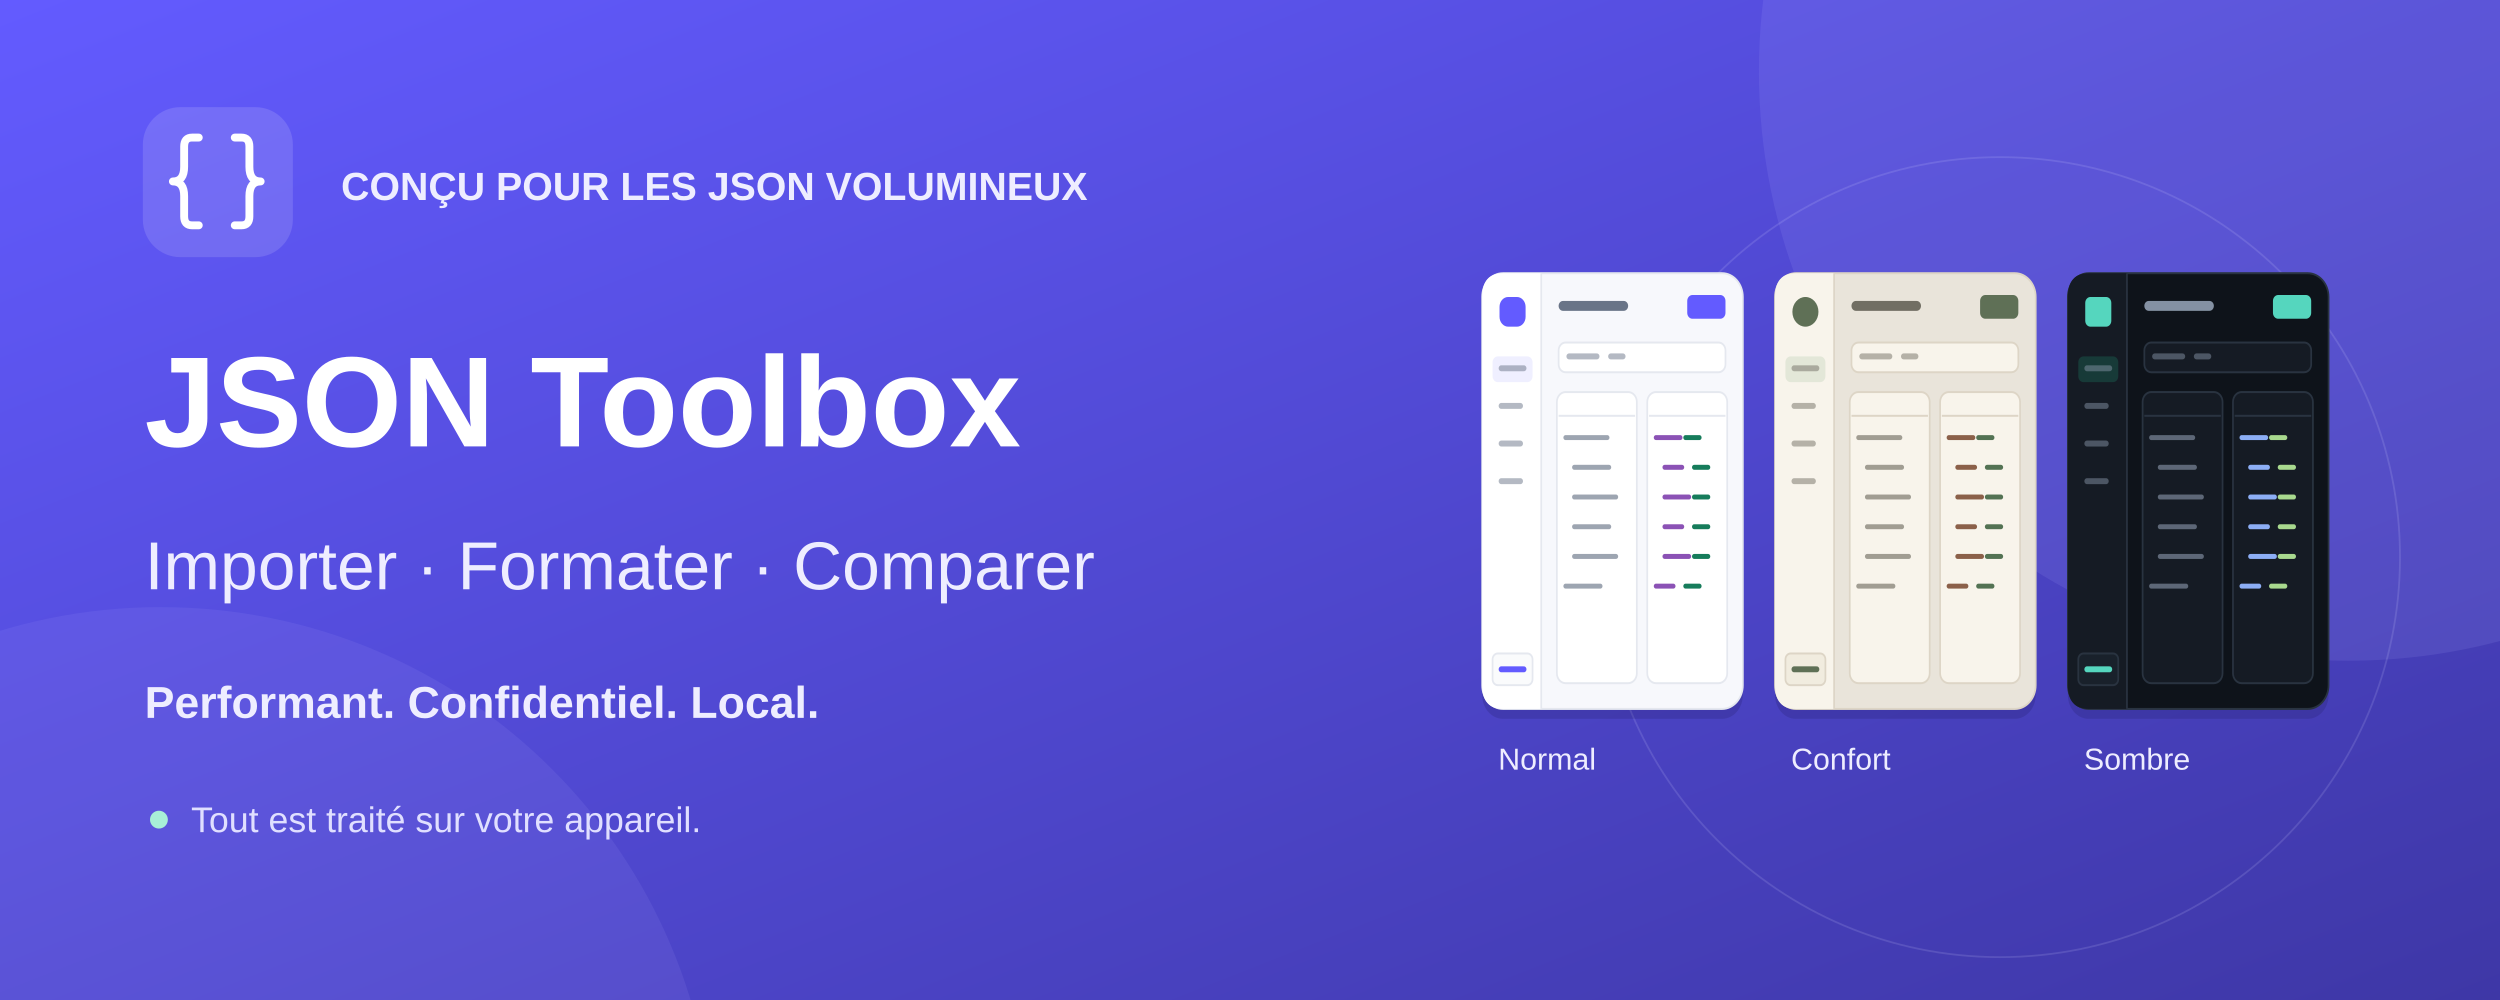
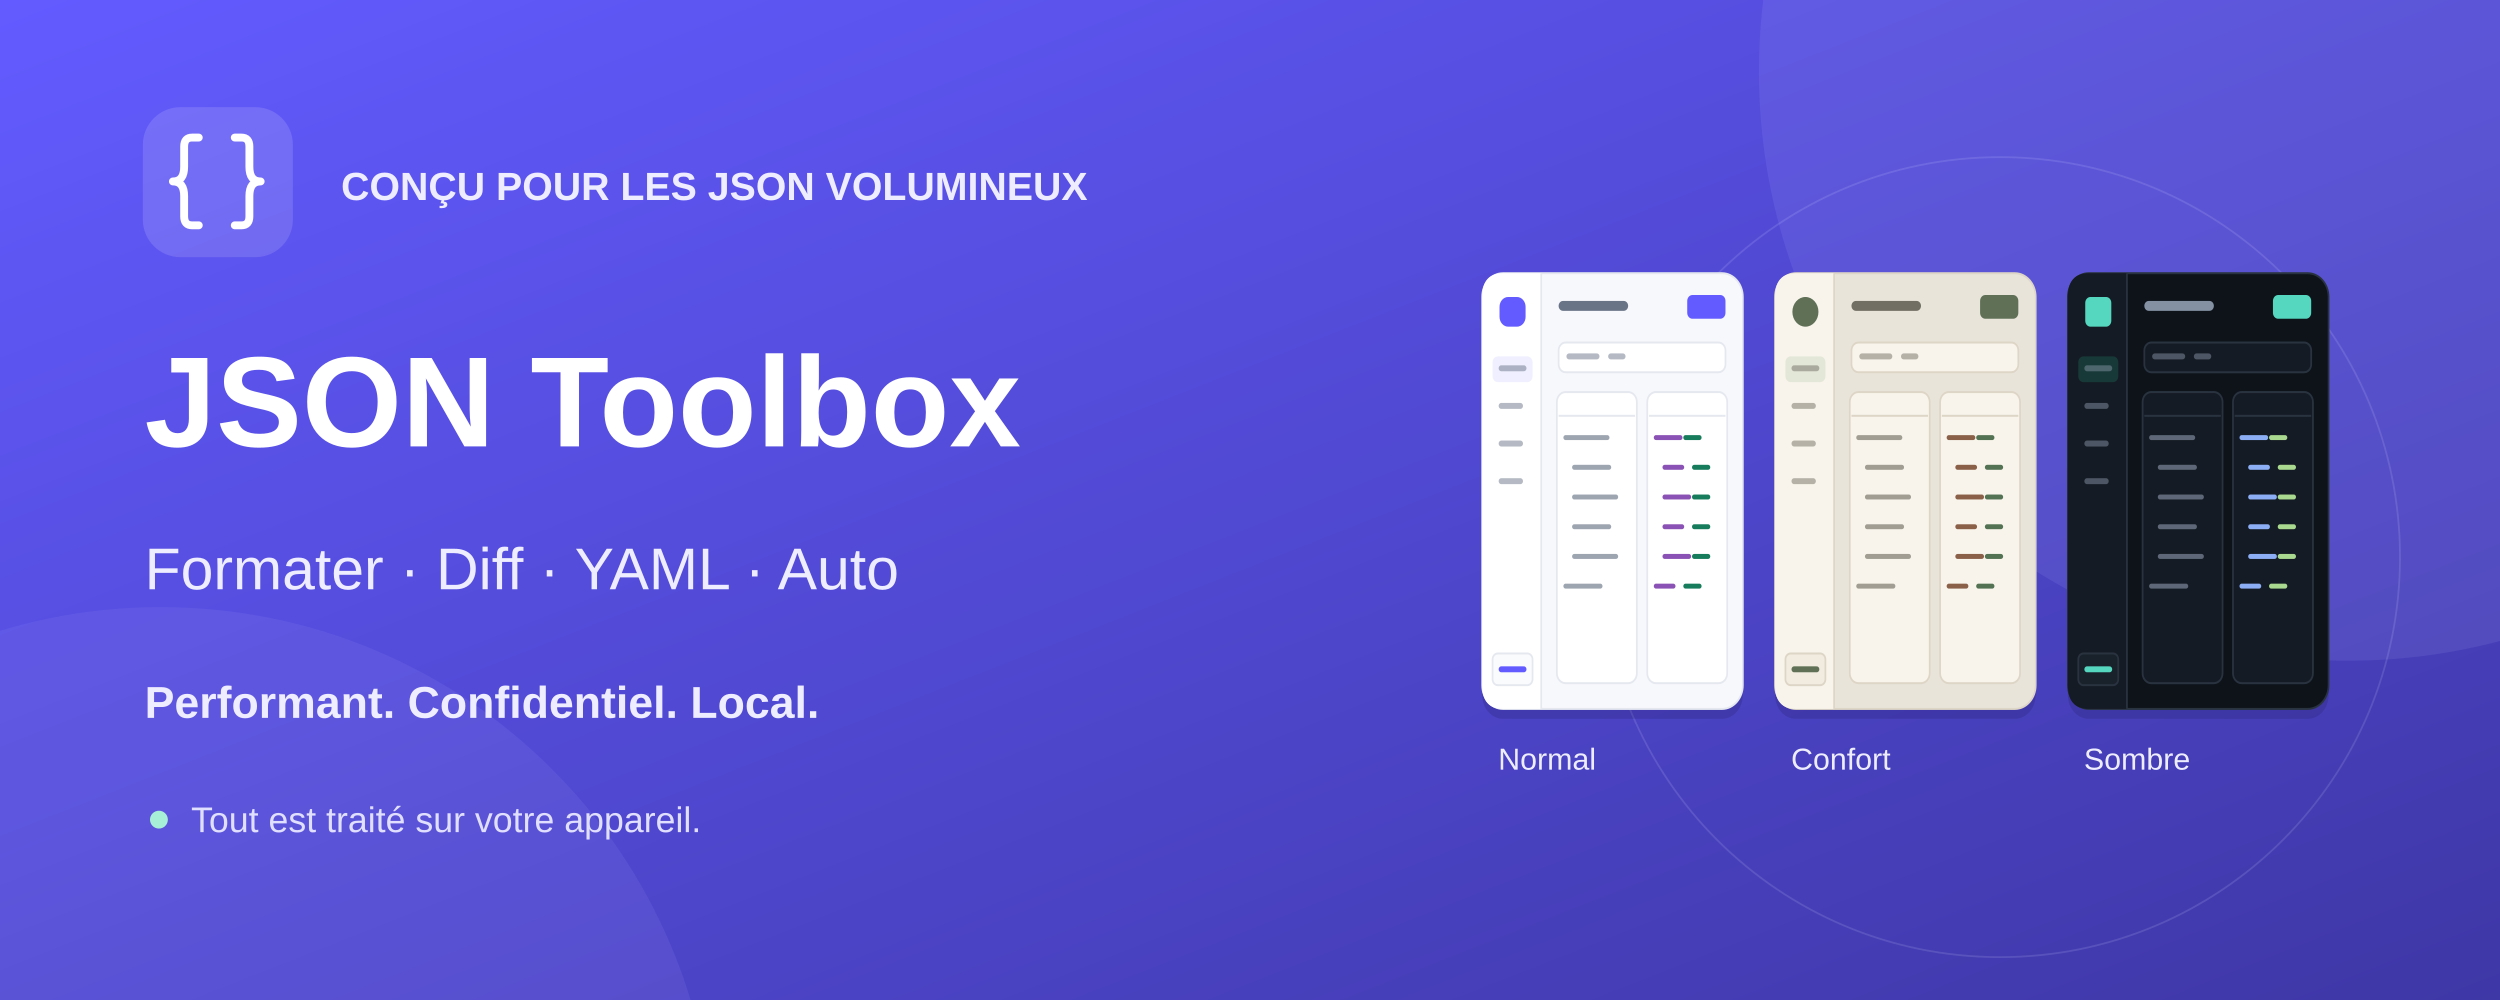
<svg xmlns="http://www.w3.org/2000/svg" width="1400" height="560" viewBox="0 0 1400 560" lang="fr">
  <defs>
    <linearGradient id="bg" x2="1" y2="1">
      <stop stop-color="#635bff" />
      <stop offset="1" stop-color="#3e37a6" />
    </linearGradient>
  </defs>
  <rect width="1400" height="560" fill="url(#bg)" />
  <circle cx="1315" cy="40" r="330" fill="#b6b2ff" opacity=".12" />
  <circle cx="90" cy="650" r="310" fill="#b6b2ff" opacity=".1" />
  <circle cx="1120" cy="312" r="224" fill="none" stroke="#d8d6ff" stroke-width="1" opacity=".15" />
  <rect x="80" y="60" width="84" height="84" rx="21" fill="#fff" opacity=".13" />
  <g transform="translate(88 72) scale(.63)" fill="none" stroke="#fff" stroke-width="7" stroke-linecap="round" stroke-linejoin="round">
    <path d="M37 8h-6q-7 0-7 8v18q0 13-10 13 10 0 10 13v18q0 8 7 8h6" />
    <path d="M69 8h6q7 0 7 8v18q0 13 10 13-10 0-10 13v18q0 8-7 8h-6" />
  </g>
  <text x="191" y="112" fill="#eeedff" font-family="Arial, Noto Sans, sans-serif" font-size="22" font-weight="700" direction="ltr" unicode-bidi="isolate" text-anchor="start" data-max-width="588" data-min-x="190" data-max-x="780">CONÇU POUR LES JSON VOLUMINEUX</text>
  <text x="81" y="250" fill="#fff" font-family="Arial, Noto Sans, sans-serif" font-size="72" font-weight="700" direction="ltr" unicode-bidi="isolate" text-anchor="start" data-max-width="698" data-min-x="80" data-max-x="780">JSON Toolbox</text>
-   <text x="81" y="330" fill="#eeedff" font-family="Arial, Noto Sans, sans-serif" font-size="38" font-weight="400" direction="ltr" unicode-bidi="isolate" text-anchor="start" data-max-width="698" data-min-x="80" data-max-x="780">Importer · Formater · Comparer</text>
+   <text x="81" y="330" fill="#eeedff" font-family="Arial, Noto Sans, sans-serif" font-size="33" font-weight="400" direction="ltr" unicode-bidi="isolate" text-anchor="start" data-max-width="698" data-min-x="80" data-max-x="780">Formater · Diff · YAML · Auto</text>
  <text x="81" y="402" fill="#eeedff" font-family="Arial, Noto Sans, sans-serif" font-size="25" font-weight="600" direction="ltr" unicode-bidi="isolate" text-anchor="start" data-max-width="698" data-min-x="80" data-max-x="780">Performant. Confidentiel. Local.</text>
  <circle cx="89" cy="459" r="5" fill="#a8efd7" />
  <text x="107" y="466" fill="#e0dfff" font-family="Arial, Noto Sans, sans-serif" font-size="20" font-weight="400" direction="ltr" unicode-bidi="isolate" text-anchor="start" data-max-width="672" data-min-x="106" data-max-x="780">Tout est traité sur votre appareil.</text>
  <g transform="translate(830 153) scale(0.9733333 1.109091)">
    <g>
      <rect x="0" y="5" width="150" height="220" rx="12" fill="#17134c" opacity=".18" />
      <rect width="150" height="220" rx="12" fill="#f7f8fc" stroke="#e5e8ef" />
      <path d="M12 0h22v220H12q-12 0-12-12V12Q0 0 12 0Z" fill="#ffffff" />
      <path d="M34 0v220" stroke="#e5e8ef" />
      <rect x="10" y="12" width="15" height="15" rx="5" fill="#635bff" />
      <rect x="6" y="42" width="23" height="13" rx="3" fill="#efefff" />
      <g stroke="#697487" stroke-width="3" stroke-linecap="round" opacity=".5">
        <path d="M11 48h13M11 67h11M11 86h11M11 105h11" />
      </g>
      <rect x="44" y="14" width="40" height="5" rx="2.5" fill="#697487" />
      <rect x="118" y="11" width="22" height="12" rx="3" fill="#635bff" />
      <rect x="44" y="35" width="96" height="15" rx="4" fill="#ffffff" stroke="#e5e8ef" />
      <path d="M50 42h16m8 0h7" stroke="#697487" stroke-width="3" stroke-linecap="round" opacity=".5" />
      <rect x="43" y="60" width="46" height="147" rx="5" fill="#ffffff" stroke="#e5e8ef" />
      <rect x="95" y="60" width="46" height="147" rx="5" fill="#ffffff" stroke="#e5e8ef" />
      <path d="M44 72h44M96 72h44" stroke="#e5e8ef" />
      <g stroke-width="2.5" stroke-linecap="round">
        <path d="M48 83h24" stroke="#697487" opacity=".65" />
        <path d="M100 83h14" stroke="#8b52b5" />
        <path d="M117 83h8" stroke="#167c5b" />
        <path d="M53 98h20" stroke="#697487" opacity=".65" />
        <path d="M105 98h10" stroke="#8b52b5" />
        <path d="M122 98h8" stroke="#167c5b" />
        <path d="M53 113h24" stroke="#697487" opacity=".65" />
        <path d="M105 113h14" stroke="#8b52b5" />
        <path d="M122 113h8" stroke="#167c5b" />
        <path d="M53 128h20" stroke="#697487" opacity=".65" />
        <path d="M105 128h10" stroke="#8b52b5" />
        <path d="M122 128h8" stroke="#167c5b" />
        <path d="M53 143h24" stroke="#697487" opacity=".65" />
        <path d="M105 143h14" stroke="#8b52b5" />
        <path d="M122 143h8" stroke="#167c5b" />
        <path d="M48 158h20" stroke="#697487" opacity=".65" />
        <path d="M100 158h10" stroke="#8b52b5" />
        <path d="M117 158h8" stroke="#167c5b" />
      </g>
      <rect x="6" y="192" width="23" height="16" rx="3" fill="#fafbfc" stroke="#e5e8ef" />
      <path d="M11 200h13" stroke="#635bff" stroke-width="3" stroke-linecap="round" />
    </g>
  </g>
  <text x="839" y="431" fill="#eeedff" font-family="Arial, Noto Sans, sans-serif" font-size="17" font-weight="500" direction="ltr" unicode-bidi="isolate" text-anchor="start" data-max-width="128" data-min-x="838" data-max-x="968">Normal</text>
  <g transform="translate(994 153) scale(0.9733333 1.109091)">
    <g>
      <rect x="0" y="5" width="150" height="220" rx="12" fill="#17134c" opacity=".18" />
      <rect width="150" height="220" rx="12" fill="#e9e4da" stroke="#ddd5c6" />
      <path d="M12 0h22v220H12q-12 0-12-12V12Q0 0 12 0Z" fill="#f8f4eb" />
      <path d="M34 0v220" stroke="#ddd5c6" />
      <rect x="10" y="12" width="15" height="15" rx="8" fill="#5f7056" />
      <rect x="6" y="42" width="23" height="13" rx="3" fill="#e3e7d8" />
      <g stroke="#716e63" stroke-width="3" stroke-linecap="round" opacity=".5">
        <path d="M11 48h13M11 67h11M11 86h11M11 105h11" />
      </g>
      <rect x="44" y="14" width="40" height="5" rx="2.5" fill="#716e63" />
      <rect x="118" y="11" width="22" height="12" rx="3" fill="#5f7056" />
      <rect x="44" y="35" width="96" height="15" rx="4" fill="#f8f4eb" stroke="#ddd5c6" />
      <path d="M50 42h16m8 0h7" stroke="#716e63" stroke-width="3" stroke-linecap="round" opacity=".5" />
      <rect x="43" y="60" width="46" height="147" rx="5" fill="#f8f4eb" stroke="#ddd5c6" />
      <rect x="95" y="60" width="46" height="147" rx="5" fill="#f8f4eb" stroke="#ddd5c6" />
      <path d="M44 72h44M96 72h44" stroke="#ddd5c6" />
      <g stroke-width="2.5" stroke-linecap="round">
        <path d="M48 83h24" stroke="#716e63" opacity=".65" />
        <path d="M100 83h14" stroke="#8b6049" />
        <path d="M117 83h8" stroke="#537253" />
        <path d="M53 98h20" stroke="#716e63" opacity=".65" />
        <path d="M105 98h10" stroke="#8b6049" />
        <path d="M122 98h8" stroke="#537253" />
        <path d="M53 113h24" stroke="#716e63" opacity=".65" />
        <path d="M105 113h14" stroke="#8b6049" />
        <path d="M122 113h8" stroke="#537253" />
        <path d="M53 128h20" stroke="#716e63" opacity=".65" />
        <path d="M105 128h10" stroke="#8b6049" />
        <path d="M122 128h8" stroke="#537253" />
        <path d="M53 143h24" stroke="#716e63" opacity=".65" />
        <path d="M105 143h14" stroke="#8b6049" />
        <path d="M122 143h8" stroke="#537253" />
        <path d="M48 158h20" stroke="#716e63" opacity=".65" />
        <path d="M100 158h10" stroke="#8b6049" />
        <path d="M117 158h8" stroke="#537253" />
      </g>
      <rect x="6" y="192" width="23" height="16" rx="3" fill="#f1ecdf" stroke="#ddd5c6" />
      <path d="M11 200h13" stroke="#5f7056" stroke-width="3" stroke-linecap="round" />
    </g>
  </g>
  <text x="1003" y="431" fill="#eeedff" font-family="Arial, Noto Sans, sans-serif" font-size="17" font-weight="500" direction="ltr" unicode-bidi="isolate" text-anchor="start" data-max-width="128" data-min-x="1002" data-max-x="1132">Confort</text>
  <g transform="translate(1158 153) scale(0.9733333 1.109091)">
    <g>
      <rect x="0" y="5" width="150" height="220" rx="12" fill="#17134c" opacity=".18" />
      <rect width="150" height="220" rx="12" fill="#0e131a" stroke="#293340" />
      <path d="M12 0h22v220H12q-12 0-12-12V12Q0 0 12 0Z" fill="#151b24" />
      <path d="M34 0v220" stroke="#293340" />
      <rect x="10" y="12" width="15" height="15" rx="3" fill="#55d6be" />
      <rect x="6" y="42" width="23" height="13" rx="3" fill="#173a38" />
      <g stroke="#8491a3" stroke-width="3" stroke-linecap="round" opacity=".5">
        <path d="M11 48h13M11 67h11M11 86h11M11 105h11" />
      </g>
      <rect x="44" y="14" width="40" height="5" rx="2.5" fill="#8491a3" />
      <rect x="118" y="11" width="22" height="12" rx="3" fill="#55d6be" />
      <rect x="44" y="35" width="96" height="15" rx="4" fill="#151b24" stroke="#293340" />
      <path d="M50 42h16m8 0h7" stroke="#8491a3" stroke-width="3" stroke-linecap="round" opacity=".5" />
      <rect x="43" y="60" width="46" height="147" rx="5" fill="#151b24" stroke="#293340" />
      <rect x="95" y="60" width="46" height="147" rx="5" fill="#151b24" stroke="#293340" />
      <path d="M44 72h44M96 72h44" stroke="#293340" />
      <g stroke-width="2.5" stroke-linecap="round">
        <path d="M48 83h24" stroke="#8491a3" opacity=".65" />
        <path d="M100 83h14" stroke="#8caef5" />
        <path d="M117 83h8" stroke="#a8d98e" />
        <path d="M53 98h20" stroke="#8491a3" opacity=".65" />
        <path d="M105 98h10" stroke="#8caef5" />
        <path d="M122 98h8" stroke="#a8d98e" />
        <path d="M53 113h24" stroke="#8491a3" opacity=".65" />
        <path d="M105 113h14" stroke="#8caef5" />
        <path d="M122 113h8" stroke="#a8d98e" />
        <path d="M53 128h20" stroke="#8491a3" opacity=".65" />
        <path d="M105 128h10" stroke="#8caef5" />
        <path d="M122 128h8" stroke="#a8d98e" />
        <path d="M53 143h24" stroke="#8491a3" opacity=".65" />
        <path d="M105 143h14" stroke="#8caef5" />
        <path d="M122 143h8" stroke="#a8d98e" />
        <path d="M48 158h20" stroke="#8491a3" opacity=".65" />
        <path d="M100 158h10" stroke="#8caef5" />
        <path d="M117 158h8" stroke="#a8d98e" />
      </g>
      <rect x="6" y="192" width="23" height="16" rx="3" fill="#19212b" stroke="#293340" />
      <path d="M11 200h13" stroke="#55d6be" stroke-width="3" stroke-linecap="round" />
    </g>
  </g>
  <text x="1167" y="431" fill="#eeedff" font-family="Arial, Noto Sans, sans-serif" font-size="17" font-weight="500" direction="ltr" unicode-bidi="isolate" text-anchor="start" data-max-width="128" data-min-x="1166" data-max-x="1296">Sombre</text>
</svg>
